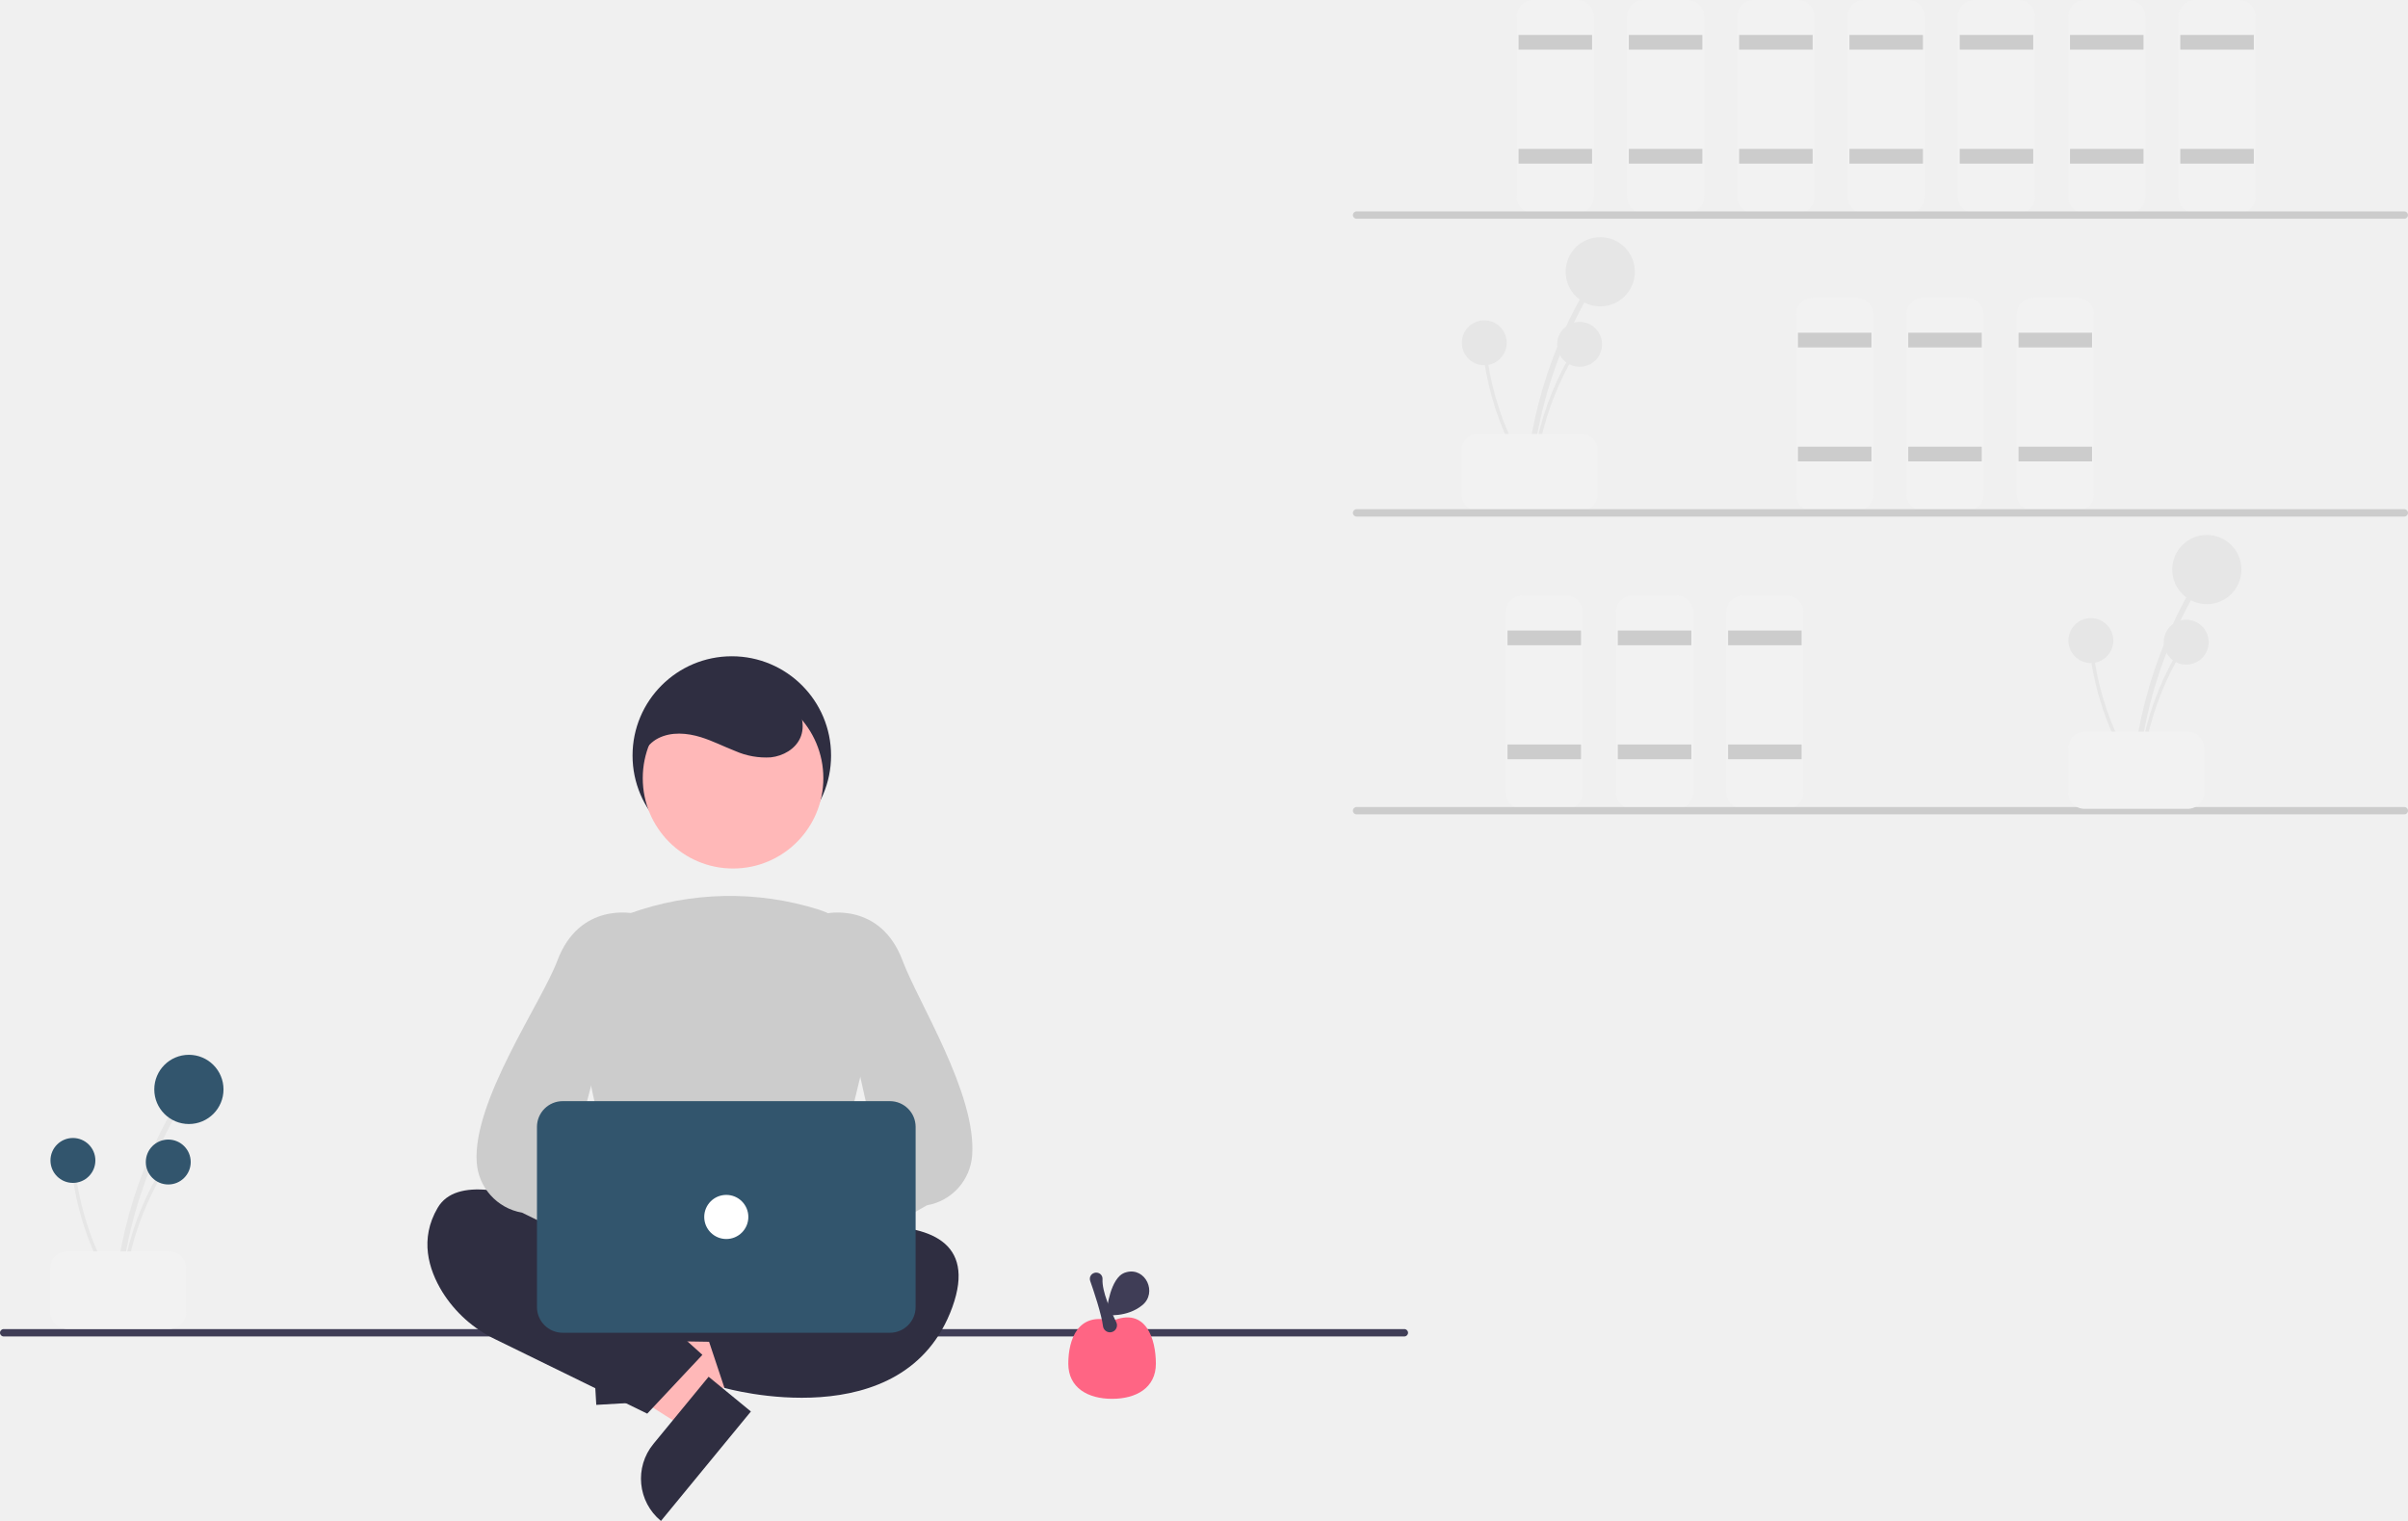
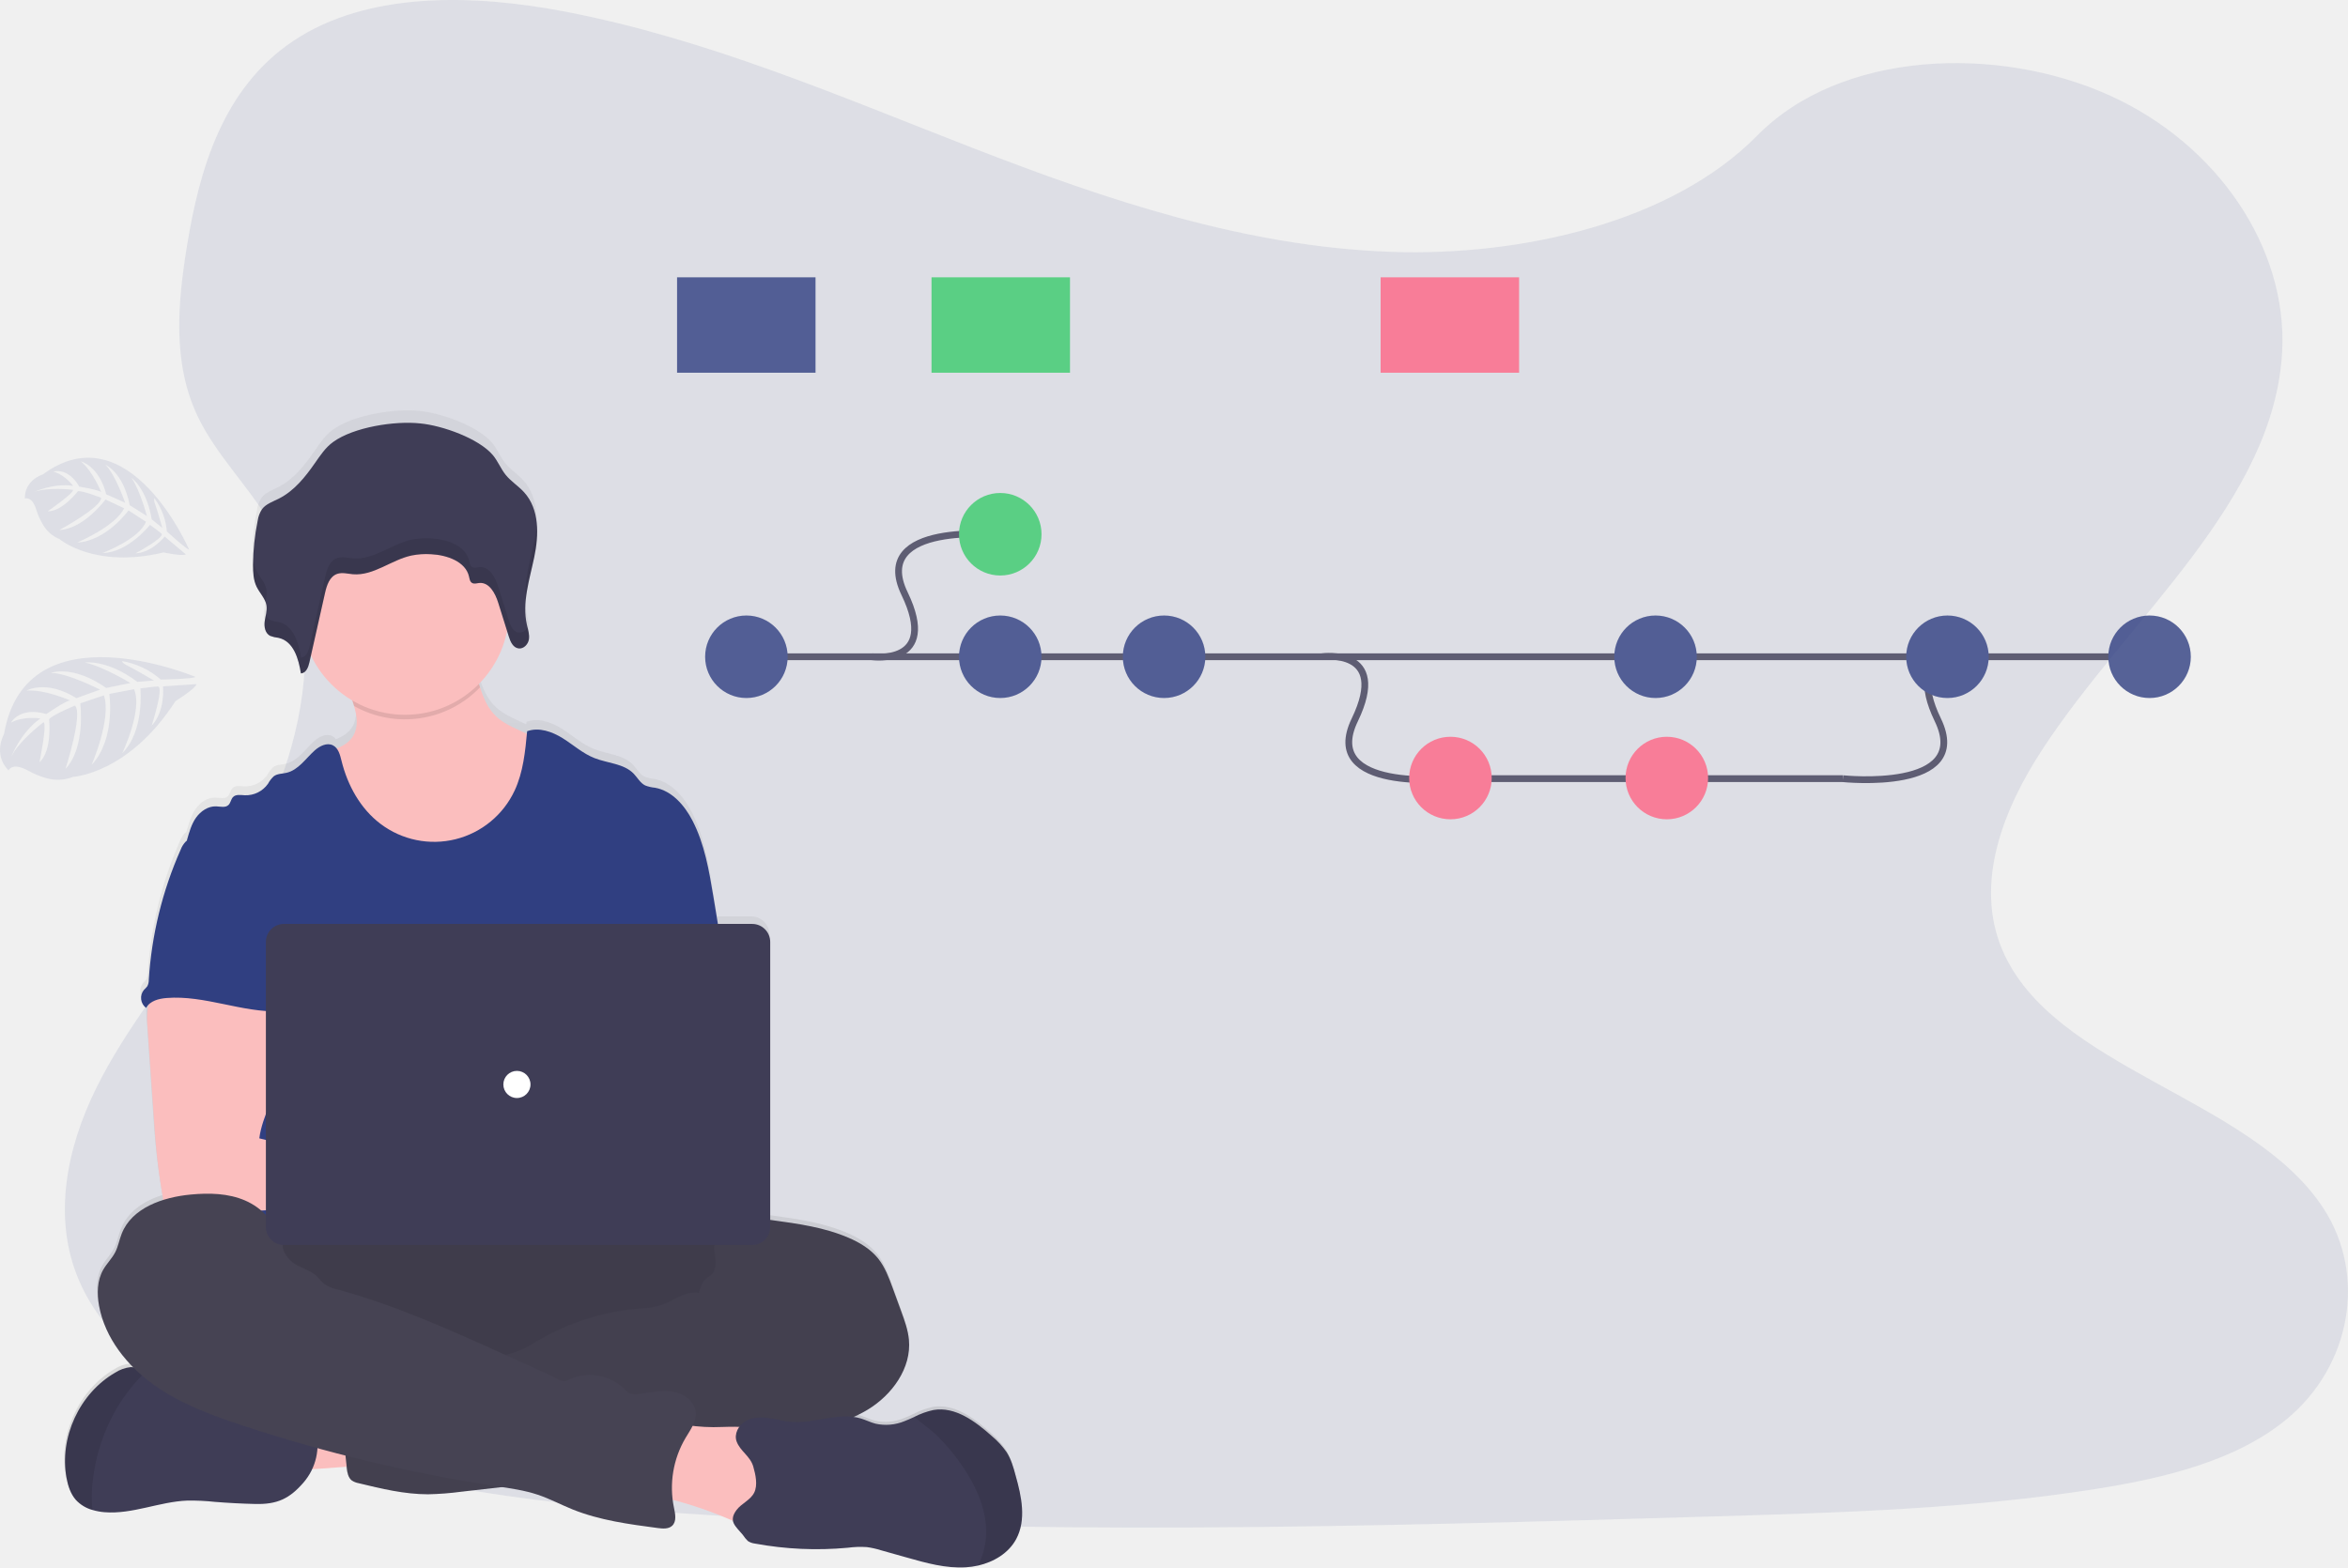
- <svg xmlns="http://www.w3.org/2000/svg" id="e4e579b4-5122-4d29-876c-085905a2d49a" data-name="Layer 1" width="655" height="413.68" viewBox="0 0 655 413.68">
-   <path d="M689.063,372.583a122.041,122.041,0,0,1,10.101-38.517q2.28-5.092,5.018-9.961a.744.744,0,0,0-1.284-.75,123.729,123.729,0,0,0-13.768,37.982q-1.034,5.584-1.554,11.246c-.088.952,1.399.946,1.486,0Z" transform="translate(-272.5 -243.1602)" fill="#e6e6e6" />
-   <circle cx="435.282" cy="73.914" r="9.414" fill="#e6e6e6" />
-   <path d="M690.026,372.833a79.174,79.174,0,0,1,6.553-24.988q1.479-3.304,3.255-6.462a.483.483,0,0,0-.833-.487,80.268,80.268,0,0,0-8.932,24.641q-.671,3.622-1.008,7.296c-.057.618.908.614.964,0Z" transform="translate(-272.5 -243.1602)" fill="#e6e6e6" />
-   <circle cx="429.67" cy="93.662" r="6.108" fill="#e6e6e6" />
-   <path d="M688.809,372.257a79.174,79.174,0,0,1-10.202-23.733q-.866-3.515-1.408-7.097a.483.483,0,0,0-.956.128,80.268,80.268,0,0,0,8.113,24.922q1.699,3.269,3.693,6.373c.335.522,1.093-.074.76-.593Z" transform="translate(-272.5 -243.1602)" fill="#e6e6e6" />
-   <circle cx="403.735" cy="93.233" r="6.108" fill="#e6e6e6" />
-   <path d="M670.059,377.66v-12a4.505,4.505,0,0,1,4.5-4.5h28a4.505,4.505,0,0,1,4.5,4.5v12a4.505,4.505,0,0,1-4.5,4.5h-28A4.505,4.505,0,0,1,670.059,377.66Z" transform="translate(-272.5 -243.1602)" fill="#f2f2f2" style="isolation:isolate" />
-   <path d="M701.559,301.16h-12a4.505,4.505,0,0,1-4.5-4.5v-49a4.505,4.505,0,0,1,4.5-4.5h12a4.505,4.505,0,0,1,4.5,4.5v49A4.505,4.505,0,0,1,701.559,301.16Z" transform="translate(-272.5 -243.1602)" fill="#f2f2f2" style="isolation:isolate" />
-   <rect x="413.059" y="9.5" width="20" height="4" fill="#ccc" />
-   <rect x="413.059" y="40.5" width="20" height="4" fill="#ccc" />
-   <path d="M731.559,301.16h-12a4.505,4.505,0,0,1-4.5-4.5v-49a4.505,4.505,0,0,1,4.5-4.5h12a4.505,4.505,0,0,1,4.5,4.5v49A4.505,4.505,0,0,1,731.559,301.16Z" transform="translate(-272.5 -243.1602)" fill="#f2f2f2" style="isolation:isolate" />
-   <rect x="443.059" y="9.5" width="20" height="4" fill="#ccc" />
-   <rect x="443.059" y="40.5" width="20" height="4" fill="#ccc" />
-   <path d="M761.559,301.16h-12a4.505,4.505,0,0,1-4.5-4.5v-49a4.505,4.505,0,0,1,4.5-4.5h12a4.505,4.505,0,0,1,4.5,4.5v49A4.505,4.505,0,0,1,761.559,301.16Z" transform="translate(-272.5 -243.1602)" fill="#f2f2f2" style="isolation:isolate" />
-   <rect x="473.059" y="9.5" width="20" height="4" fill="#ccc" />
-   <rect x="473.059" y="40.5" width="20" height="4" fill="#ccc" />
-   <path d="M777.559,382.16h-12a4.505,4.505,0,0,1-4.5-4.5v-49a4.505,4.505,0,0,1,4.5-4.5h12a4.505,4.505,0,0,1,4.5,4.5v49A4.505,4.505,0,0,1,777.559,382.16Z" transform="translate(-272.5 -243.1602)" fill="#f2f2f2" style="isolation:isolate" />
-   <rect x="489.059" y="90.5" width="20" height="4" fill="#ccc" />
-   <rect x="489.059" y="121.5" width="20" height="4" fill="#ccc" />
-   <path d="M807.559,382.16h-12a4.505,4.505,0,0,1-4.5-4.5v-49a4.505,4.505,0,0,1,4.5-4.5h12a4.505,4.505,0,0,1,4.5,4.5v49A4.505,4.505,0,0,1,807.559,382.16Z" transform="translate(-272.5 -243.1602)" fill="#f2f2f2" style="isolation:isolate" />
-   <rect x="519.059" y="90.5" width="20" height="4" fill="#ccc" />
-   <rect x="519.059" y="121.5" width="20" height="4" fill="#ccc" />
-   <path d="M837.559,382.16h-12a4.505,4.505,0,0,1-4.5-4.5v-49a4.505,4.505,0,0,1,4.5-4.5h12a4.505,4.505,0,0,1,4.5,4.5v49A4.505,4.505,0,0,1,837.559,382.16Z" transform="translate(-272.5 -243.1602)" fill="#f2f2f2" style="isolation:isolate" />
-   <rect x="549.059" y="90.5" width="20" height="4" fill="#ccc" />
-   <rect x="549.059" y="121.5" width="20" height="4" fill="#ccc" />
-   <path d="M698.559,463.16h-12a4.505,4.505,0,0,1-4.5-4.5v-49a4.505,4.505,0,0,1,4.5-4.5h12a4.505,4.505,0,0,1,4.5,4.5v49A4.505,4.505,0,0,1,698.559,463.16Z" transform="translate(-272.5 -243.1602)" fill="#f2f2f2" style="isolation:isolate" />
-   <rect x="410.059" y="171.5" width="20" height="4" fill="#ccc" />
-   <rect x="410.059" y="202.5" width="20" height="4" fill="#ccc" />
-   <path d="M728.559,463.16h-12a4.505,4.505,0,0,1-4.5-4.5v-49a4.505,4.505,0,0,1,4.5-4.5h12a4.505,4.505,0,0,1,4.5,4.5v49A4.505,4.505,0,0,1,728.559,463.16Z" transform="translate(-272.5 -243.1602)" fill="#f2f2f2" style="isolation:isolate" />
-   <rect x="440.059" y="171.5" width="20" height="4" fill="#ccc" />
-   <rect x="440.059" y="202.5" width="20" height="4" fill="#ccc" />
-   <path d="M758.559,463.16h-12a4.505,4.505,0,0,1-4.5-4.5v-49a4.505,4.505,0,0,1,4.5-4.5h12a4.505,4.505,0,0,1,4.5,4.5v49A4.505,4.505,0,0,1,758.559,463.16Z" transform="translate(-272.5 -243.1602)" fill="#f2f2f2" style="isolation:isolate" />
-   <rect x="470.059" y="171.5" width="20" height="4" fill="#ccc" />
-   <rect x="470.059" y="202.5" width="20" height="4" fill="#ccc" />
-   <path d="M791.559,301.16h-12a4.505,4.505,0,0,1-4.5-4.5v-49a4.505,4.505,0,0,1,4.5-4.5h12a4.505,4.505,0,0,1,4.5,4.5v49A4.505,4.505,0,0,1,791.559,301.16Z" transform="translate(-272.5 -243.1602)" fill="#f2f2f2" style="isolation:isolate" />
-   <rect x="503.059" y="9.5" width="20" height="4" fill="#ccc" />
-   <rect x="503.059" y="40.5" width="20" height="4" fill="#ccc" />
-   <path d="M821.559,301.16h-12a4.505,4.505,0,0,1-4.5-4.5v-49a4.505,4.505,0,0,1,4.5-4.5h12a4.505,4.505,0,0,1,4.5,4.5v49A4.505,4.505,0,0,1,821.559,301.16Z" transform="translate(-272.5 -243.1602)" fill="#f2f2f2" style="isolation:isolate" />
-   <rect x="533.059" y="9.5" width="20" height="4" fill="#ccc" />
-   <rect x="533.059" y="40.5" width="20" height="4" fill="#ccc" />
-   <path d="M851.559,301.16h-12a4.505,4.505,0,0,1-4.5-4.5v-49a4.505,4.505,0,0,1,4.5-4.5h12a4.505,4.505,0,0,1,4.5,4.5v49A4.505,4.505,0,0,1,851.559,301.16Z" transform="translate(-272.5 -243.1602)" fill="#f2f2f2" style="isolation:isolate" />
-   <rect x="563.059" y="9.5" width="20" height="4" fill="#ccc" />
-   <rect x="563.059" y="40.5" width="20" height="4" fill="#ccc" />
-   <path d="M881.559,301.16h-12a4.505,4.505,0,0,1-4.5-4.5v-49a4.505,4.505,0,0,1,4.5-4.5h12a4.505,4.505,0,0,1,4.5,4.5v49A4.505,4.505,0,0,1,881.559,301.16Z" transform="translate(-272.5 -243.1602)" fill="#f2f2f2" style="isolation:isolate" />
-   <rect x="593.059" y="9.5" width="20" height="4" fill="#ccc" />
-   <rect x="593.059" y="40.5" width="20" height="4" fill="#ccc" />
-   <path d="M926.5,302.66h-285a1,1,0,0,1,0-2h285a1,1,0,0,1,0,2Z" transform="translate(-272.5 -243.1602)" fill="#ccc" />
-   <path d="M926.5,383.66h-285a1,1,0,0,1,0-2h285a1,1,0,0,1,0,2Z" transform="translate(-272.5 -243.1602)" fill="#ccc" />
-   <path d="M926.5,464.66h-285a1,1,0,0,1,0-2h285a1,1,0,0,1,0,2Z" transform="translate(-272.5 -243.1602)" fill="#ccc" />
-   <path d="M854.063,453.583a122.041,122.041,0,0,1,10.101-38.517q2.28-5.092,5.018-9.961a.744.744,0,0,0-1.284-.75,123.729,123.729,0,0,0-13.768,37.982q-1.034,5.584-1.554,11.246c-.088.952,1.399.946,1.486,0Z" transform="translate(-272.5 -243.1602)" fill="#e6e6e6" />
-   <circle cx="600.282" cy="154.914" r="9.414" fill="#e6e6e6" />
-   <path d="M855.026,453.833a79.174,79.174,0,0,1,6.553-24.988q1.479-3.304,3.255-6.462a.483.483,0,0,0-.833-.487,80.268,80.268,0,0,0-8.932,24.641q-.671,3.622-1.008,7.296c-.057.618.908.614.964,0Z" transform="translate(-272.5 -243.1602)" fill="#e6e6e6" />
-   <circle cx="594.67" cy="174.662" r="6.108" fill="#e6e6e6" />
-   <path d="M853.809,453.257a79.174,79.174,0,0,1-10.202-23.733q-.866-3.515-1.408-7.097a.483.483,0,0,0-.956.128,80.268,80.268,0,0,0,8.113,24.922q1.699,3.269,3.693,6.373c.335.522,1.093-.074.76-.593Z" transform="translate(-272.5 -243.1602)" fill="#e6e6e6" />
-   <circle cx="568.735" cy="174.233" r="6.108" fill="#e6e6e6" />
-   <path d="M835.059,458.66v-12a4.505,4.505,0,0,1,4.5-4.5h28a4.505,4.505,0,0,1,4.5,4.5v12a4.505,4.505,0,0,1-4.5,4.5h-28A4.505,4.505,0,0,1,835.059,458.66Z" transform="translate(-272.5 -243.1602)" fill="#f2f2f2" style="isolation:isolate" />
-   <path d="M654.5,606.66h-381a1,1,0,0,1,0-2h381a1,1,0,0,1,0,2Z" transform="translate(-272.5 -243.1602)" fill="#3f3d56" />
-   <circle cx="199.059" cy="205.5" r="27" fill="#2f2e41" />
-   <polygon points="173.405 378.826 172.69 366.588 219.556 358.003 220.612 376.067 173.405 378.826" fill="#ffb8b8" />
-   <path d="M436.622,598.163h23.644a0,0,0,0,1,0,0v14.887a0,0,0,0,1,0,0H421.735a0,0,0,0,1,0,0v0A14.887,14.887,0,0,1,436.622,598.163Z" transform="translate(747.3404 -113.1422) rotate(86.65462)" fill="#2f2e41" />
-   <polygon points="193.789 378.714 186.004 388.185 145.768 362.666 157.257 348.688 193.789 378.714" fill="#ffb8b8" />
-   <path d="M454.39,629.787h23.644a0,0,0,0,1,0,0v14.887a0,0,0,0,1,0,0H439.503a0,0,0,0,1,0,0v0A14.887,14.887,0,0,1,454.39,629.787Z" transform="translate(-597.3196 343.8614) rotate(-50.58212)" fill="#2f2e41" />
-   <path d="M443.887,577.83l-5.32,25.079a4,4,0,0,0,3.848,4.83l52.298.844a4,4,0,0,0,4.004-4.695l-4.575-25.922a4,4,0,0,0-3.939-3.305H447.8A4,4,0,0,0,443.887,577.83Z" transform="translate(-272.5 -243.1602)" fill="#2f2e41" />
-   <path d="M452.559,586.66s-51-32-61-15c-5,8.5-2.5,16.75,1.25,22.875a34.631,34.631,0,0,0,14.402,12.891l41.347,20.234,15-16-10-9Z" transform="translate(-272.5 -243.1602)" fill="#2f2e41" />
-   <path d="M478.559,581.66s66-19,53,17-62,22-62,22l-5-15,17-12Z" transform="translate(-272.5 -243.1602)" fill="#2f2e41" />
-   <circle cx="199.398" cy="211.665" r="24.561" fill="#ffb8b8" />
-   <path d="M473.185,585.629a131.994,131.994,0,0,1-30.257-3.986l-.292-.08-13.706-63.045a23.225,23.225,0,0,1,14.933-26.943,80.46,80.46,0,0,1,51.3-1.024h0a23.47,23.47,0,0,1,15.635,27.765l-15.308,63.195-.216.103C488.911,584.626,480.956,585.629,473.185,585.629Z" transform="translate(-272.5 -243.1602)" fill="#ccc" />
-   <path d="M454.774,590.527a10.056,10.056,0,0,1,14.475-5.312l26.987-23.425,2.442,18.408-26.001,19.422a10.11,10.11,0,0,1-17.902-9.094Z" transform="translate(-272.5 -243.1602)" fill="#ffb8b8" />
-   <path d="M480.512,595.636a4.534,4.534,0,0,1-1.296-.19,4.453,4.453,0,0,1-2.962-2.816l-3.257-9.229a4.472,4.472,0,0,1,1.302-4.902l36.769-22.074L496.573,491.763l.369-.089c.15-.037,15-3.417,21.086,12.811,4.261,11.365,20.031,36.077,18.919,52.776a14.885,14.885,0,0,1-12.322,13.728l-41.388,23.713A4.456,4.456,0,0,1,480.512,595.636Z" transform="translate(-272.5 -243.1602)" fill="#ccc" />
-   <path d="M484.636,588.333a10.056,10.056,0,0,0-14.475-5.312l-26.986-23.425-2.442,18.408,26.001,19.422a10.11,10.11,0,0,0,17.902-9.094Z" transform="translate(-272.5 -243.1602)" fill="#ffb8b8" />
-   <path d="M461.606,595.636a4.456,4.456,0,0,1-2.724-.935l-44.388-21.713a14.885,14.885,0,0,1-12.322-13.728c-1.113-16.699,17.657-43.411,21.919-54.776,6.085-16.228,20.936-12.849,21.086-12.811l.369.089L428.051,558.424l39.769,20.074a4.472,4.472,0,0,1,1.302,4.902l-3.257,9.229a4.453,4.453,0,0,1-2.962,2.816A4.535,4.535,0,0,1,461.606,595.636Z" transform="translate(-272.5 -243.1602)" fill="#ccc" />
-   <path d="M514.559,605.66h-89a7.008,7.008,0,0,1-7-7v-49a7.008,7.008,0,0,1,7-7h89a7.008,7.008,0,0,1,7,7v49A7.008,7.008,0,0,1,514.559,605.66Z" transform="translate(-272.5 -243.1602)" fill="#32556d" />
-   <circle cx="197.559" cy="331" r="6" fill="#fff" />
-   <path d="M447.091,453.826c-1.456-3.692.933-8.092,4.476-9.881s7.818-1.448,11.608-.27c3.185.991,6.17,2.526,9.277,3.738a20.762,20.762,0,0,0,9.753,1.737c3.314-.374,6.613-2.233,7.969-5.28,1.406-3.159.45-7.013-1.715-9.709a18.799,18.799,0,0,0-8.612-5.535c-7.308-2.574-15.748-2.65-22.532,1.093s-11.394,11.71-9.992,19.33" transform="translate(-272.5 -243.1602)" fill="#2f2e41" />
-   <path d="M305.162,594.979A122.042,122.042,0,0,1,315.263,556.461q2.28-5.092,5.018-9.961a.744.744,0,0,0-1.284-.75,123.728,123.728,0,0,0-13.768,37.982q-1.034,5.584-1.554,11.246c-.088.952,1.399.946,1.486,0Z" transform="translate(-272.5 -243.1602)" fill="#e6e6e6" />
-   <circle cx="51.381" cy="296.31" r="9.414" fill="#32556d" />
-   <path d="M306.125,595.229a79.174,79.174,0,0,1,6.553-24.988q1.479-3.304,3.255-6.462a.483.483,0,0,0-.833-.487,80.269,80.269,0,0,0-8.932,24.641q-.671,3.622-1.008,7.296c-.057.618.908.614.964,0Z" transform="translate(-272.5 -243.1602)" fill="#e6e6e6" />
-   <circle cx="45.769" cy="316.058" r="6.108" fill="#32556d" />
-   <path d="M304.908,594.652a79.174,79.174,0,0,1-10.202-23.733q-.866-3.515-1.408-7.097a.483.483,0,0,0-.956.128,80.268,80.268,0,0,0,8.113,24.922q1.699,3.269,3.693,6.373c.335.522,1.093-.074.76-.593Z" transform="translate(-272.5 -243.1602)" fill="#e6e6e6" />
-   <circle cx="19.835" cy="315.629" r="6.108" fill="#32556d" />
-   <path d="M286.159,600.056v-12a4.505,4.505,0,0,1,4.5-4.5h28a4.505,4.505,0,0,1,4.5,4.5v12a4.505,4.505,0,0,1-4.5,4.5h-28A4.505,4.505,0,0,1,286.159,600.056Z" transform="translate(-272.5 -243.1602)" fill="#f2f2f2" style="isolation:isolate" />
-   <path d="M586.909,614.061c0,6.577-5.332,9.567-11.909,9.567s-11.909-2.99-11.909-9.567S565.738,599.81,575,602.456C584.262,598.487,586.909,607.484,586.909,614.061Z" transform="translate(-272.5 -243.1602)" fill="#ff6584" />
-   <path d="M574.42,605.537a1.904,1.904,0,0,1-1.891-1.659c-.394-3.281-2.568-9.708-3.484-12.318l-0-.001a1.703,1.703,0,0,1,.22-1.566,1.787,1.787,0,0,1,2.663-.192,1.705,1.705,0,0,1,.468,1.276c-.179,3.351,2.263,8.765,3.735,11.694a1.908,1.908,0,0,1-1.51,2.756A1.763,1.763,0,0,1,574.42,605.537Z" transform="translate(-272.5 -243.1602)" fill="#3f3d56" />
-   <path d="M583.232,598.146c4.134-3.383.891-10.308-4.283-8.978a4.178,4.178,0,0,0-1.864.994c-3.174,2.998-3.666,10.669-3.666,10.669S579.024,601.59,583.232,598.146Z" transform="translate(-272.5 -243.1602)" fill="#3f3d56" />
+ <svg xmlns="http://www.w3.org/2000/svg" id="b543c902-2711-464d-9f40-b15eb324e31e" data-name="Layer 1" width="1038.23" height="693.31" viewBox="0 0 1038.23 693.31">
+   <defs>
+     <linearGradient id="be976a09-f639-4984-bf14-ee296c482822" x1="320.96" y1="796.01" x2="320.96" y2="284.81" gradientUnits="userSpaceOnUse">
+       <stop offset="0" stop-color="gray" stop-opacity="0.25" />
+       <stop offset="0.54" stop-color="gray" stop-opacity="0.12" />
+       <stop offset="1" stop-color="gray" stop-opacity="0.1" />
+     </linearGradient>
+   </defs>
+   <path d="M696.13,214.75c-64.72-2.25-126.36-23.14-185.23-46s-117.16-48.19-180.33-60.3c-40.63-7.79-87.09-8.89-119.83,12.89-31.5,21-41.68,57.15-47.16,90.72-4.11,25.27-6.54,51.85,4.75,75.5,7.83,16.42,21.74,30.22,31.36,45.95,33.46,54.72,9.81,122.2-26.46,175.63-17,25.06-36.74,49-49.87,75.66s-19.2,57.25-7.72,84.47c11.39,27,38.52,47.24,67.9,61.49,59.69,28.94,130,37.23,198.62,41.92,151.82,10.39,304.46,5.89,456.68,1.39,56.34-1.67,112.92-3.36,168.34-12.07,30.78-4.84,62.56-12.52,84.9-31,28.36-23.53,35.39-63.38,16.39-92.88-31.88-49.49-120-61.79-142.31-114.9-12.27-29.23.33-61.8,18.15-88.91,38.24-58.17,102.33-109.19,105.71-175.68,2.32-45.66-28.49-91.39-76.13-113-49.94-22.65-119.18-19.8-156,17.69C819.93,201.88,753.27,216.73,696.13,214.75Z" transform="translate(-80.89 -103.35)" fill="#303f81" opacity="0.1" />
+   <path d="M529.62,754.84c-1-3.62-2-7.28-4-10.43a36.53,36.53,0,0,0-6.55-7.17c-7.25-6.58-16.15-13.26-25.76-11.6a34.39,34.39,0,0,0-8.54,3.12c-1.4.65-2.81,1.3-4.25,1.85a21.17,21.17,0,0,1-12.82,1.12c-2.2-.59-4.25-1.65-6.42-2.31a20.35,20.35,0,0,0-3.15-.68,53.64,53.64,0,0,0,6.09-3.21C475,718.93,483.6,707,482.4,694.24c-.41-4.29-1.88-8.4-3.34-12.45l-3.84-10.62c-1.66-4.6-3.38-9.29-6.41-13.11-3.37-4.26-8.17-7.15-13.13-9.3-10.65-4.63-22.29-6.26-33.78-7.84l-.8-.11V516.68a8,8,0,0,0-8-8H398q-1-6.12-2-12.22c-1.9-11.61-3.87-23.43-9.22-33.88-3.5-6.84-9.07-13.37-16.58-14.71a16.08,16.08,0,0,1-4.31-1c-2.2-1.08-3.4-3.48-5.09-5.25-4.36-4.57-11.45-4.64-17.29-7-5.16-2.05-9.38-5.91-14.08-8.88s-10.54-5.08-15.74-3.15c0,.38-.07.76-.11,1.13l-3.34-1.54c-3.6-1.67-7.27-3.38-10.16-6.12-3.71-3.5-5.69-8.14-7.23-13.07-.16-.51-.31-1-.47-1.55a46.43,46.43,0,0,0,12.44-23.75l.81,2.63a17.45,17.45,0,0,0,.64,1.74,6.86,6.86,0,0,0,2,2.83,3.55,3.55,0,0,0,.84.49,3.5,3.5,0,0,0,.86.22,3.2,3.2,0,0,0,1.24-.09,4.73,4.73,0,0,0,3-2.78,6,6,0,0,0,.35-1.22,6.31,6.31,0,0,0,.07-.76c0-.08,0-.16,0-.24s0-.35,0-.52,0-.18,0-.28,0-.33-.05-.5l0-.26c0-.2-.06-.4-.1-.59s0-.11,0-.16c-.05-.25-.11-.51-.16-.76,0-.06,0-.13,0-.19s-.09-.41-.14-.62-.07-.27-.1-.41l0-.06h0c-.1-.4-.19-.79-.28-1.19a34.38,34.38,0,0,1-.55-10.56,113.08,113.08,0,0,1,2.86-15.35l.21-.91c.08-.35.16-.7.23-1.06.16-.72.32-1.44.47-2.17v0l.36-1.84.27-1.64,0-.21A47.41,47.41,0,0,0,318,330h0c-.46-5.23-2.08-10.18-5.63-14.12-2.51-2.79-5.82-4.85-8.15-7.78-2.18-2.74-3.41-6.12-5.67-8.81-6.24-7.45-22.26-13.19-32.09-14.19-11.26-1.14-29.45,1.74-38.53,8.39-3.36,2.45-5.66,6-8,9.36-4.3,6.25-9.18,12.49-16.07,16-2.6,1.32-5.58,2.32-7.31,4.62a12.49,12.49,0,0,0-1.95,5.18,102.71,102.71,0,0,0-2.06,19.78h0c0,.83,0,1.66,0,2.5a18.23,18.23,0,0,0,1.56,7.23c.16.34.34.67.53,1l.12.21a39.78,39.78,0,0,1,3.2,5.45,7.22,7.22,0,0,1,.49,1.66,12.24,12.24,0,0,1-.28,4.38h0c0,.22-.09.44-.13.66l-.09.43c0,.15,0,.3-.08.44-.08.43-.15.86-.21,1.28h0a9,9,0,0,0,.22,3.46,4.55,4.55,0,0,0,2.22,3,6.5,6.5,0,0,0,1.8.56c.63.11,1.27.18,1.89.32a9.33,9.33,0,0,1,2.29.85A9.22,9.22,0,0,1,208,383.1a11,11,0,0,1,.83.84,14,14,0,0,1,1.42,1.94q.32.53.6,1.08a24.67,24.67,0,0,1,1.71,4.52c.26.93.48,1.87.67,2.81.09.42.17.84.24,1.25s.14.83.2,1.24h0a2.91,2.91,0,0,0,.8-.16c1.47-.53,2.29-2.24,2.75-3.9.08-.28.15-.55.21-.82.23-1,.47-2.1.7-3.15a46.37,46.37,0,0,0,18.25,20.1c.28.83.55,1.65.79,2.49,1.31,4.53,1.94,9.27-.33,13.23-1.62,2.81-4.34,4.54-7.38,5.74a4.88,4.88,0,0,0-1.65-1.4c-2.63-1.32-5.79.28-8,2.25-4,3.62-7.26,8.81-12.52,10-1.9.44-4,.35-5.58,1.51a13,13,0,0,0-2.59,3.4,11.92,11.92,0,0,1-10.23,5.1c-1.83-.09-4-.51-5.25.83-.93,1-1,2.58-2,3.53-1.34,1.32-3.54.68-5.41.6-3.56-.15-6.87,2.15-8.9,5.1s-3,6.48-4,10l0,.06a7.15,7.15,0,0,0-.73.61,10.55,10.55,0,0,0-2.21,3.58,170.87,170.87,0,0,0-14.1,58.18,6,6,0,0,1-.64,2.82,13.87,13.87,0,0,1-1.47,1.6,5.61,5.61,0,0,0,.93,8,6.3,6.3,0,0,1,1.07-1.42c-.11.46-.21.91-.28,1.32a35.49,35.49,0,0,0-.11,8.8q1.42,20.84,2.87,41.65c.27,3.93.54,7.85.9,11.77q1.05,11.38,3,22.67c.06.34.13.69.22,1-8.15,2.59-15.4,7.27-18.45,15.08-1.06,2.7-1.54,5.64-2.84,8.23-1.43,2.84-3.78,5.11-5.34,7.89-2.69,4.78-2.81,10.64-1.83,16,1.89,10.45,7.54,19.79,15,27.39-.33,0-.67,0-1,0a15.64,15.64,0,0,0-6.83,2.45c-15.78,9.22-24.8,29-21.51,47.06.65,3.53,1.78,7.11,4.14,9.8a15.51,15.51,0,0,0,7.28,4.46,25.29,25.29,0,0,0,5.37,1c12.3,1,24.21-4.7,36.54-5.18a98,98,0,0,1,12.23.57q8.91.74,17.85.94c9.69.23,15.14-2.35,21.32-9.59a26.1,26.1,0,0,0,3.77-5.94c5.26-.3,11.07-.76,15.27-1.1l.06.58c.23,2,.58,4.3,2.18,5.56a7.61,7.61,0,0,0,3,1.23c10.1,2.48,20.32,5,30.72,5a129.71,129.71,0,0,0,14.59-1.12l18.27-2.11a91,91,0,0,1,15.7,3.42c5.28,1.79,10.21,4.45,15.37,6.56,12,4.86,24.9,6.6,37.68,8.3,2.18.29,4.68.49,6.29-1,2.08-2,1.39-5.34.8-8.14-.24-1.15-.42-2.3-.56-3.46a175.25,175.25,0,0,1,25.24,8.76l1.43.63c.42,2.18,2.43,3.92,4.36,6.27a16,16,0,0,0,2.21,2.74,7.37,7.37,0,0,0,3.17,1.14,147.82,147.82,0,0,0,40.93,1.85,41.86,41.86,0,0,1,8.44-.29,36.58,36.58,0,0,1,6.1,1.37l11.57,3.32c8.53,2.44,17.26,4.91,26.11,4.36a33.4,33.4,0,0,0,5.33-.77c7-1.62,13.52-5.53,16.88-11.82C534.37,774.76,532.18,764.24,529.62,754.84Z" transform="translate(-80.89 -103.35)" fill="url(#be976a09-f639-4984-bf14-ee296c482822)" />
+   <path d="M205.91,752.89c-2.11-4.8-4.11-10.32-2-15.12a12.85,12.85,0,0,1,6.65-6.25,32,32,0,0,1,9-2.22,125.61,125.61,0,0,1,29.26-.4c.71,5.62-.79,11.32-2.08,16.75-1.17,5-1.84,5.74-7,6C236.4,751.83,206.7,754.66,205.91,752.89Z" transform="translate(-80.89 -103.35)" fill="#fbbebe" />
+   <ellipse cx="214.07" cy="577.16" rx="143" ry="40" fill="#464353" />
+   <ellipse cx="214.07" cy="577.16" rx="143" ry="40" opacity="0.1" />
+   <path d="M320.6,469.35a44.49,44.49,0,0,1-22.94,20.84,57.58,57.58,0,0,1-18.21,3.46c-6.79.31-13.72-.13-20.1-2.45-8.56-3.1-15.67-9.44-21-16.83s-9-15.83-12.19-24.34c-1.68-4.43-3.28-9.15-2.49-13.83,5.15-1.17,10.79-2.89,13.45-7.46,2.27-3.92,1.64-8.62.33-13.1-.37-1.27-.8-2.53-1.23-3.74-1-2.9-4.45-8.41-2-10.89,1.53-1.57,7.94-2.37,10.15-3.39,6.81-3.14,13.09-7.68,20.57-9.17,6.47-1.29,13.15-.08,19.61,1.26a6.45,6.45,0,0,1,2.42.87,5.82,5.82,0,0,1,1.8,2.7c1.84,4.48,2.92,9.43,4.4,14.1,1.54,4.89,3.52,9.48,7.23,12.95,2.89,2.71,6.57,4.41,10.17,6.06l8.86,4.06a11.65,11.65,0,0,1,4.19,2.71,10.61,10.61,0,0,1,2,5.44A50.82,50.82,0,0,1,320.6,469.35Z" transform="translate(-80.89 -103.35)" fill="#fbbebe" />
+   <path d="M293.13,407.38a46,46,0,0,1-55.67,8.26c-.37-1.27-.8-2.53-1.23-3.74-1-2.9-4.45-8.41-2-10.89,1.53-1.57,7.94-2.37,10.15-3.39,6.81-3.14,13.09-7.68,20.57-9.17,6.47-1.29,13.15-.08,19.61,1.26a6.45,6.45,0,0,1,2.42.87,5.82,5.82,0,0,1,1.8,2.7C290.57,397.76,291.65,402.71,293.13,407.38Z" transform="translate(-80.89 -103.35)" opacity="0.1" />
+   <circle cx="179.07" cy="270.16" r="46" fill="#fbbebe" />
+   <path d="M400.11,522.8l-3.78-22.9c-1.91-11.49-3.88-23.2-9.22-33.55-3.51-6.78-9.08-13.24-16.59-14.58a16.05,16.05,0,0,1-4.32-1c-2.2-1.06-3.4-3.44-5.09-5.2-4.36-4.52-11.46-4.59-17.3-6.89-5.16-2-9.38-5.85-14.08-8.79s-10.55-5-15.75-3.12c-.84,8.95-1.73,18.1-5.53,26.25a39.28,39.28,0,0,1-59.26,14.76c-8.91-6.71-14.62-17.06-17.28-27.89-.65-2.64-1.39-5.67-3.82-6.88-2.63-1.32-5.79.28-8,2.22-4,3.59-7.27,8.73-12.53,9.94-1.9.44-4,.35-5.58,1.5a12.7,12.7,0,0,0-2.6,3.37,12,12,0,0,1-10.23,5.06c-1.83-.09-4-.51-5.25.82-.93,1-1,2.56-2,3.49-1.35,1.31-3.54.67-5.42.6-3.56-.15-6.87,2.13-8.91,5s-3,6.42-4,9.86c10.93,24.34,20.93,48.71,31.86,73.05a6.23,6.23,0,0,1,.79,3,7.31,7.31,0,0,1-1.36,3c-5.36,8.61-5.19,19.44-4.6,29.56s1.31,20.81-3.21,29.88c-1.23,2.49-2.83,4.77-4,7.26-2.74,5.64-3.73,23.68-2.13,29.74H407c-4.31-11.85-2.67-35.63-1.77-48.21.63-8.8-1-17.59-1.7-26.39C402,557.79,403.08,540.74,400.11,522.8Z" transform="translate(-80.89 -103.35)" fill="#303f81" />
+   <path d="M146.25,549a35.4,35.4,0,0,0-.12,8.73L149,599c.27,3.89.54,7.77.9,11.65.69,7.53,1.72,15,3,22.46A4,4,0,0,0,157,637c12.65,2.68,25.72,2.57,38.63,1.84,19.7-1.1,39.37-3.61,59.1-3.18,5.08.11,11,0,14.08-4s1.29-10.47-2.73-13.7-9.48-4-14.64-4c-6.83-.07-13.66.9-20.47.5-6.25-.37-12.36-1.88-18.42-3.39l-17-4.23c.65-5.15,2.61-10,4.47-14.89,3.34-8.67,6.46-17.63,6.52-26.92s-3.44-19.06-11.05-24.38c-6.26-4.37-14.32-5.18-21.95-5-5.55.16-15.14-1.17-20.21,1C149.32,538.41,147,545.07,146.25,549Z" transform="translate(-80.89 -103.35)" fill="#fbbebe" />
+   <path d="M411.68,643.36c3.33-1.27,7-.81,10.57-.33,11.49,1.57,23.15,3.18,33.8,7.77,5,2.14,9.76,5,13.14,9.21,3,3.79,4.75,8.43,6.41,13l3.84,10.52c1.46,4,2.94,8.08,3.35,12.33,1.2,12.59-7.41,24.46-18.24,31s-23.58,8.87-36,11.31-24.89,5.14-37.26,8a150,150,0,0,1-17.53,3.45c-13.24,1.5-27.08-.71-39.66,3.67-5,1.75-9.91,4.35-15.1,5.56a93.93,93.93,0,0,1-10.44,1.59l-23.81,2.72a129.89,129.89,0,0,1-14.6,1.12c-10.4,0-20.63-2.46-30.73-4.92a7.77,7.77,0,0,1-3-1.21c-1.6-1.26-1.95-3.49-2.18-5.51q-1.53-13.41-2.68-26.85c-.24-2.91-.42-6.06,1.17-8.51,2-3,5.9-3.94,9.46-4.52a246.88,246.88,0,0,1,45.68-3.17c5.81-5.81,15.39-5.84,23-9a68.39,68.39,0,0,0,8.11-4.41,106,106,0,0,1,44.53-14.07,41.45,41.45,0,0,0,9.11-1.3c5.89-1.83,11.26-6.81,17.31-5.59.75-2.07,1.27-4.84,3-6.26.86-.73,1.92-1.22,2.71-2,1.67-1.69,1.82-4.35,1.57-6.71s-.81-4.78-.2-7.08a9.79,9.79,0,0,1,1.11-2.47C401.12,645.52,405.65,642.86,411.68,643.36Z" transform="translate(-80.89 -103.35)" fill="#464353" />
+   <path d="M411.68,643.36c3.33-1.27,7-.81,10.57-.33,11.49,1.57,23.15,3.18,33.8,7.77,5,2.14,9.76,5,13.14,9.21,3,3.79,4.75,8.43,6.41,13l3.84,10.52c1.46,4,2.94,8.08,3.35,12.33,1.2,12.59-7.41,24.46-18.24,31s-23.58,8.87-36,11.31-24.89,5.14-37.26,8a150,150,0,0,1-17.53,3.45c-13.24,1.5-27.08-.71-39.66,3.67-5,1.75-9.91,4.35-15.1,5.56a93.93,93.93,0,0,1-10.44,1.59l-23.81,2.72a129.89,129.89,0,0,1-14.6,1.12c-10.4,0-20.63-2.46-30.73-4.92a7.77,7.77,0,0,1-3-1.21c-1.6-1.26-1.95-3.49-2.18-5.51q-1.53-13.41-2.68-26.85c-.24-2.91-.42-6.06,1.17-8.51,2-3,5.9-3.94,9.46-4.52a246.88,246.88,0,0,1,45.68-3.17c5.81-5.81,15.39-5.84,23-9a68.39,68.39,0,0,0,8.11-4.41,106,106,0,0,1,44.53-14.07,41.45,41.45,0,0,0,9.11-1.3c5.89-1.83,11.26-6.81,17.31-5.59.75-2.07,1.27-4.84,3-6.26.86-.73,1.92-1.22,2.71-2,1.67-1.69,1.82-4.35,1.57-6.71s-.81-4.78-.2-7.08a9.79,9.79,0,0,1,1.11-2.47C401.12,645.52,405.65,642.86,411.68,643.36Z" transform="translate(-80.89 -103.35)" opacity="0.05" />
+   <path d="M215.11,759.07c-6.19,7.17-11.64,9.73-21.33,9.5q-8.94-.21-17.86-.93a100.2,100.2,0,0,0-12.24-.57c-12.34.48-24.25,6.13-36.56,5.14a25.92,25.92,0,0,1-5.37-1,15.63,15.63,0,0,1-7.29-4.42c-2.36-2.67-3.49-6.21-4.14-9.71-3.29-17.94,5.73-37.48,21.52-46.61a15.78,15.78,0,0,1,6.84-2.43,16.21,16.21,0,0,1,6.92,1.52l.15.06a52.33,52.33,0,0,1,17.14,11.44,9.66,9.66,0,0,0,2.62,2.11,9,9,0,0,0,3.09.58l13.14.83a31.14,31.14,0,0,1,6.6.91,52.46,52.46,0,0,1,6.94,3c7.07,3.16,14.91,4,22.55,5.22a3.37,3.37,0,0,1,2,.8,3.13,3.13,0,0,1,.62,1.3A25.51,25.51,0,0,1,215.11,759.07Z" transform="translate(-80.89 -103.35)" fill="#3f3d56" />
+   <path d="M145.75,709.63a78.9,78.9,0,0,0-13.15,16.44,82.28,82.28,0,0,0-10.74,32.54,60.4,60.4,0,0,0-.11,12.61,15.63,15.63,0,0,1-7.29-4.42c-2.36-2.67-3.49-6.21-4.14-9.71-3.29-17.94,5.73-37.48,21.52-46.61a15.78,15.78,0,0,1,6.84-2.43,16.21,16.21,0,0,1,6.92,1.52Z" transform="translate(-80.89 -103.35)" opacity="0.1" />
+   <path d="M400.24,734.51c7.35-.2,15.6-.57,21,4.38,5.15,4.68,5.83,12.4,6.17,19.35l.39,8.07c.12,2.46.22,5-.77,7.28-1.76,4-6.59,5.93-11,5.7s-8.46-2.16-12.49-3.9a175.7,175.7,0,0,0-34-10.71q.57-8.37,1.9-16.66c.61-3.83.71-10.24,3.27-13.42,2.71-3.36,6.24-1.54,9.92-.92A79.63,79.63,0,0,0,400.24,734.51Z" transform="translate(-80.89 -103.35)" fill="#fbbebe" />
+   <path d="M206,653.42c0,1-1.57,0-1.71-1.07-1.1-8.09-7.52-14.76-15-18s-16-3.41-24.1-2.64c-12.25,1.16-26,5.85-30.48,17.3-1.06,2.68-1.54,5.58-2.84,8.15-1.44,2.82-3.79,5.07-5.35,7.81-2.69,4.74-2.8,10.55-1.83,15.91,2.61,14.3,12.39,26.53,24.24,35s25.7,13.53,39.51,18.09a685.19,685.19,0,0,0,112,26.75c6.16.93,12.38,1.79,18.28,3.77,5.28,1.77,10.22,4.42,15.38,6.5,12,4.82,24.91,6.54,37.7,8.23,2.18.28,4.68.48,6.29-1,2.08-1.93,1.39-5.29.8-8.06A43.35,43.35,0,0,1,384,739.4c2.14-3.6,4.92-7.29,4.52-11.46-.48-4.86-5.32-8.3-10.14-9.08s-9.72.37-14.56,1c-1.67.22-3.49.36-4.95-.49a9.89,9.89,0,0,1-1.94-1.72,21.93,21.93,0,0,0-25.54-3.57c-1.79,1-4.5-1.23-6.36-2.07L304,702.49c-24.16-10.93-48.44-21.91-74-28.83a15.54,15.54,0,0,1-5.7-2.37c-1.27-1-2.18-2.36-3.35-3.47-2.55-2.41-6.1-3.37-9.16-5.08S205.3,656.85,206,653.42Z" transform="translate(-80.89 -103.35)" fill="#464353" />
+   <path d="M530.21,784.11c-3.36,6.23-9.88,10.11-16.88,11.71a33.5,33.5,0,0,1-5.34.76c-8.85.55-17.59-1.9-26.12-4.32L470.29,789a36.55,36.55,0,0,0-6.1-1.36,41.86,41.86,0,0,0-8.44.29,149.59,149.59,0,0,1-41-1.84,7.23,7.23,0,0,1-3.17-1.13,15.75,15.75,0,0,1-2.21-2.71c-3.15-3.79-6.54-6-2.81-11,2.15-2.9,6.14-4.35,7.81-7.68s.6-8.06-.39-11.5c-1.35-4.75-5.79-6.8-7.38-11.16-1.19-3.29.81-7.11,3.82-8.9s6.73-1.93,10.2-1.47,6.87,1.44,10.36,1.71c10.26.82,20.75-4.47,30.6-1.49,2.17.66,4.22,1.71,6.42,2.29a21.35,21.35,0,0,0,12.83-1.11c1.44-.54,2.85-1.19,4.25-1.83a34.23,34.23,0,0,1,8.55-3.09c9.61-1.65,18.52,5,25.77,11.49a36.44,36.44,0,0,1,6.55,7.1c2,3.12,3.06,6.75,4,10.33C532.6,765.19,534.79,775.61,530.21,784.11Z" transform="translate(-80.89 -103.35)" fill="#3f3d56" />
+   <path d="M530.21,784.11c-3.36,6.23-9.88,10.11-16.88,11.71a32.69,32.69,0,0,0,3.55-17.16c-.6-9.51-4.78-18.47-10.11-26.37a93.4,93.4,0,0,0-11.14-13.57c-3.18-3.2-7.09-5.74-10.51-8.67a34.23,34.23,0,0,1,8.55-3.09c9.61-1.65,18.52,5,25.77,11.49a36.44,36.44,0,0,1,6.55,7.1c2,3.12,3.06,6.75,4,10.33C532.6,765.19,534.79,775.61,530.21,784.11Z" transform="translate(-80.89 -103.35)" opacity="0.1" />
+   <path d="M163,475.61a10.35,10.35,0,0,0-2.22,3.55,167.86,167.86,0,0,0-14.1,57.62,5.76,5.76,0,0,1-.65,2.79,12.21,12.21,0,0,1-1.47,1.59,5.52,5.52,0,0,0,.94,8c1.65-3.11,5.6-4.12,9.11-4.39,16.81-1.33,33.23,6.49,50.09,5.9-1.19-4.11-2.9-8.06-3.87-12.22-4.29-18.47,6.41-38.58-.15-56.37-1.31-3.56-3.5-7.06-6.95-8.62a18.51,18.51,0,0,0-4.45-1.18c-4.26-.77-12.74-4.06-16.86-2.74-1.52.49-2.12,1.92-3.38,2.78C167.13,473.55,164.59,474,163,475.61Z" transform="translate(-80.89 -103.35)" fill="#303f81" />
+   <rect x="117.57" y="408.66" width="223" height="142" rx="7.97" fill="#3f3d56" />
+   <circle cx="228.57" cy="479.66" r="6" fill="#fff" />
+   <path d="M228.18,298.85c-3.36,2.43-5.66,5.92-8,9.27-4.31,6.19-9.19,12.37-16.08,15.82-2.61,1.31-5.59,2.3-7.32,4.58a12.34,12.34,0,0,0-1.95,5.13,101.65,101.65,0,0,0-2.06,19.6c0,3.28.14,6.66,1.59,9.64,1.37,2.8,3.84,5.17,4.35,8.22.39,2.38-.49,4.75-.8,7.14s.23,5.22,2.44,6.36a14.79,14.79,0,0,0,3.7.87c6.65,1.48,8.88,9.28,9.89,15.73,2.26-.13,3.28-2.72,3.75-4.83l6.93-30.81c.75-3.34,2-7.21,5.33-8.38,2.23-.77,4.67-.05,7,.15,9.15.75,16.89-6.32,25.84-8.27a33,33,0,0,1,8.71-.58c7.06.35,15.27,3.25,16.77,9.84.25,1.07.4,2.35,1.4,2.88s2.05.08,3.1,0c4.48-.45,7.12,4.59,8.41,8.71l4.7,15c.7,2.27,1.88,4.94,4.34,5.23,2.27.28,4.2-1.87,4.54-4s-.4-4.34-.89-6.48c-2.21-9.85,1.17-19.93,3.23-29.8s2.43-21.21-4.48-28.81c-2.51-2.75-5.81-4.8-8.15-7.7-2.18-2.72-3.41-6.06-5.67-8.73-6.25-7.37-22.28-13.06-32.11-14C255.46,289.41,237.26,292.26,228.18,298.85Z" transform="translate(-80.89 -103.35)" fill="#3f3d56" />
+   <g opacity="0.1">
+     <path d="M310.26,383.15c-2.46-.3-3.64-3-4.34-5.23q-2.35-7.51-4.7-15c-1.29-4.13-3.93-9.17-8.41-8.71-1.05.11-2.18.52-3.1,0s-1.15-1.81-1.4-2.88c-1.5-6.6-9.71-9.49-16.77-9.84a33.43,33.43,0,0,0-8.71.57c-8.95,2-16.69,9-25.84,8.27-2.36-.19-4.8-.91-7-.14-3.37,1.16-4.58,5-5.33,8.38l-6.93,30.8c-.47,2.12-1.49,4.71-3.75,4.83-1-6.44-3.24-14.24-9.89-15.72a15.72,15.72,0,0,1-3.7-.87,4.34,4.34,0,0,1-1.93-2.15c-.18.93-.39,1.86-.51,2.79-.3,2.38.23,5.22,2.44,6.36a14.79,14.79,0,0,0,3.7.87c6.65,1.48,8.88,9.28,9.89,15.73,2.26-.13,3.28-2.72,3.75-4.83l6.93-30.81c.75-3.34,2-7.21,5.33-8.38,2.23-.77,4.67-.05,7,.15,9.15.75,16.89-6.32,25.84-8.27a33,33,0,0,1,8.71-.58c7.06.35,15.27,3.25,16.77,9.84.25,1.07.4,2.35,1.4,2.88s2.05.08,3.1,0c4.48-.45,7.12,4.59,8.41,8.71q2.34,7.51,4.7,15c.7,2.27,1.88,4.94,4.34,5.23,2.27.28,4.2-1.87,4.54-4a13.58,13.58,0,0,0-.6-5.31A4.13,4.13,0,0,1,310.26,383.15Z" transform="translate(-80.89 -103.35)" />
+     <path d="M198.72,364.11c-.51-3.05-3-5.42-4.35-8.22a16.45,16.45,0,0,1-1.48-6c0,1.12-.1,2.24-.11,3.37,0,3.28.14,6.66,1.59,9.64,1.11,2.27,2.94,4.27,3.86,6.58A15.06,15.06,0,0,0,198.72,364.11Z" transform="translate(-80.89 -103.35)" />
+     <path d="M317.14,342.83c-1.82,8.72-4.66,17.6-3.78,26.34.57-6.45,2.45-12.94,3.78-19.34A51,51,0,0,0,318.3,335,61.14,61.14,0,0,1,317.14,342.83Z" transform="translate(-80.89 -103.35)" />
+   </g>
+   <g opacity="0.8">
+     <line x1="330.04" y1="290.49" x2="955.1" y2="290.49" fill="none" stroke="#3f3d56" stroke-miterlimit="10" stroke-width="3" />
+     <path d="M466.46,393.83s29.89,4.15,14.41-27.92,42-26,42-26" transform="translate(-80.89 -103.35)" fill="none" stroke="#3f3d56" stroke-miterlimit="10" stroke-width="3" />
+     <path d="M665.53,393.83s29.89-4.14,14.41,27.93,42,26,42,26" transform="translate(-80.89 -103.35)" fill="none" stroke="#3f3d56" stroke-miterlimit="10" stroke-width="3" />
+     <path d="M952.16,393.83s-29.9-4.14-14.41,27.93-42,26-42,26" transform="translate(-80.89 -103.35)" fill="none" stroke="#3f3d56" stroke-miterlimit="10" stroke-width="3" />
+     <line x1="814.86" y1="344.4" x2="649.93" y2="344.4" fill="none" stroke="#3f3d56" stroke-miterlimit="10" stroke-width="3" />
+     <circle cx="330.04" cy="290.49" r="18.25" fill="#303f81" />
+     <circle cx="442.29" cy="236.3" r="18.25" fill="#3acc6c" />
+     <circle cx="442.29" cy="290.49" r="18.25" fill="#303f81" />
+     <circle cx="514.73" cy="290.49" r="18.25" fill="#303f81" />
+     <circle cx="641.35" cy="344.13" r="18.25" fill="#ff6584" />
+     <circle cx="737.03" cy="344.13" r="18.25" fill="#ff6584" />
+     <circle cx="732.04" cy="290.49" r="18.25" fill="#303f81" />
+     <circle cx="950.48" cy="290.49" r="18.25" fill="#303f81" />
+     <circle cx="861.12" cy="290.49" r="18.25" fill="#303f81" />
+     <rect x="299.38" y="122.66" width="61.23" height="42.2" fill="#303f81" />
+     <rect x="411.9" y="122.66" width="61.23" height="42.2" fill="#3acc6c" />
+     <rect x="610.48" y="122.66" width="61.23" height="42.2" fill="#ff6584" />
+   </g>
+   <g opacity="0.1">
+     <path d="M167.24,402.71S92.47,371.27,82.67,428c0,0-5.11,8.84,2,16.14,0,0,1.53-3.92,8.75.13a37.17,37.17,0,0,0,8.16,3.32,18.36,18.36,0,0,0,11.62-.62h0s24.59-1.33,45.27-33.5c0,0,8.87-5.48,9.31-7.54l-14.82,1s1.14,10.85-5,17.36c0,0,5.44-16.84,2.83-17.31-.53-.1-7.83.86-7.83.86s1.89,18.87-8,28.63c0,0,9.18-19.19,5.19-28.29l-10.94,2.11s3,19.85-7.82,31.39c0,0,8.9-20.4,5.46-30.76l-10.47,3.52s2.52,19.41-6.53,29c0,0,7.9-24.61,4.18-28,0,0-9.42,3.82-11.43,6,0,0,1.49,14-4.26,19.05,0,0,3.53-17,1.78-17.7,0,0-10.94,8.24-14.28,15.35,0,0,4.16-10.86,12.91-17,0,0-7.35-1.24-13,1.83,0,0,3.78-7.21,15.65-3.79,0,0,8.79-6.09,10.55-6,0,0-11.23-5-19.34-4.38,0,0,8.7-5,22.08,3.35l10.45-3.77s-14.5-7.43-21.76-7.4c0,0,9.66-3.74,24.47,6.66l10.7-2.18s-12-7.35-20.09-9.06c0,0,9.7-1.54,23.18,8.55l7.31-.61s-8.85-5.22-11.53-6.49-2.56-2.09-2.56-2.09A34.89,34.89,0,0,1,152,403.94S167.18,403.64,167.24,402.71Z" transform="translate(-80.89 -103.35)" fill="#303f81" />
+   </g>
+   <g opacity="0.1">
+     <path d="M164.48,346.35S138,285.08,99.85,313.18c0,0-8.06,2.34-8,10.7,0,0,3.14-1.46,5.13,5.07a30.1,30.1,0,0,0,3,6.61,15,15,0,0,0,7.25,6.25h0s15.37,13.22,46,5.89c0,0,8.4,1.79,9.83.83l-9.36-7.87s-5.51,7.1-12.89,7.44c0,0,12.83-6.9,11.55-8.67-.26-.36-5.15-3.94-5.15-3.94s-9.62,12.28-21,12.47c0,0,16.39-6.18,19.2-13.85l-7.7-5S128,342.62,115,343.32c0,0,16.91-7.05,20.77-15.17l-8.23-3.87s-9.56,13-20.37,13.49c0,0,18.72-10.12,18.43-14.25,0,0-7.77-3.1-10.24-2.92,0,0-7.07,9.15-13.38,8.89,0,0,11.79-8.09,11.15-9.5,0,0-11.2-1.34-17.23,1,0,0,8.66-4.08,17.35-2.74,0,0-3.66-4.93-8.75-6.3,0,0,6.36-2.13,11.46,6.65,0,0,8.68,1.4,9.7,2.44,0,0-3.81-9.39-9-13.62,0,0,8,2,11.2,14.57l8.36,3.71s-4.38-12.68-8.72-16.79c0,0,7.87,3.28,10.75,17.9l7.6,4.79s-2.94-11.2-6.77-16.83c0,0,6.64,4.62,8.89,18.29l4.7,3.8s-2.29-8.14-3.16-10.42-.33-2.7-.33-2.7a28.65,28.65,0,0,1,5.49,14.68S163.91,346.86,164.48,346.35Z" transform="translate(-80.89 -103.35)" fill="#303f81" />
+   </g>
</svg>
